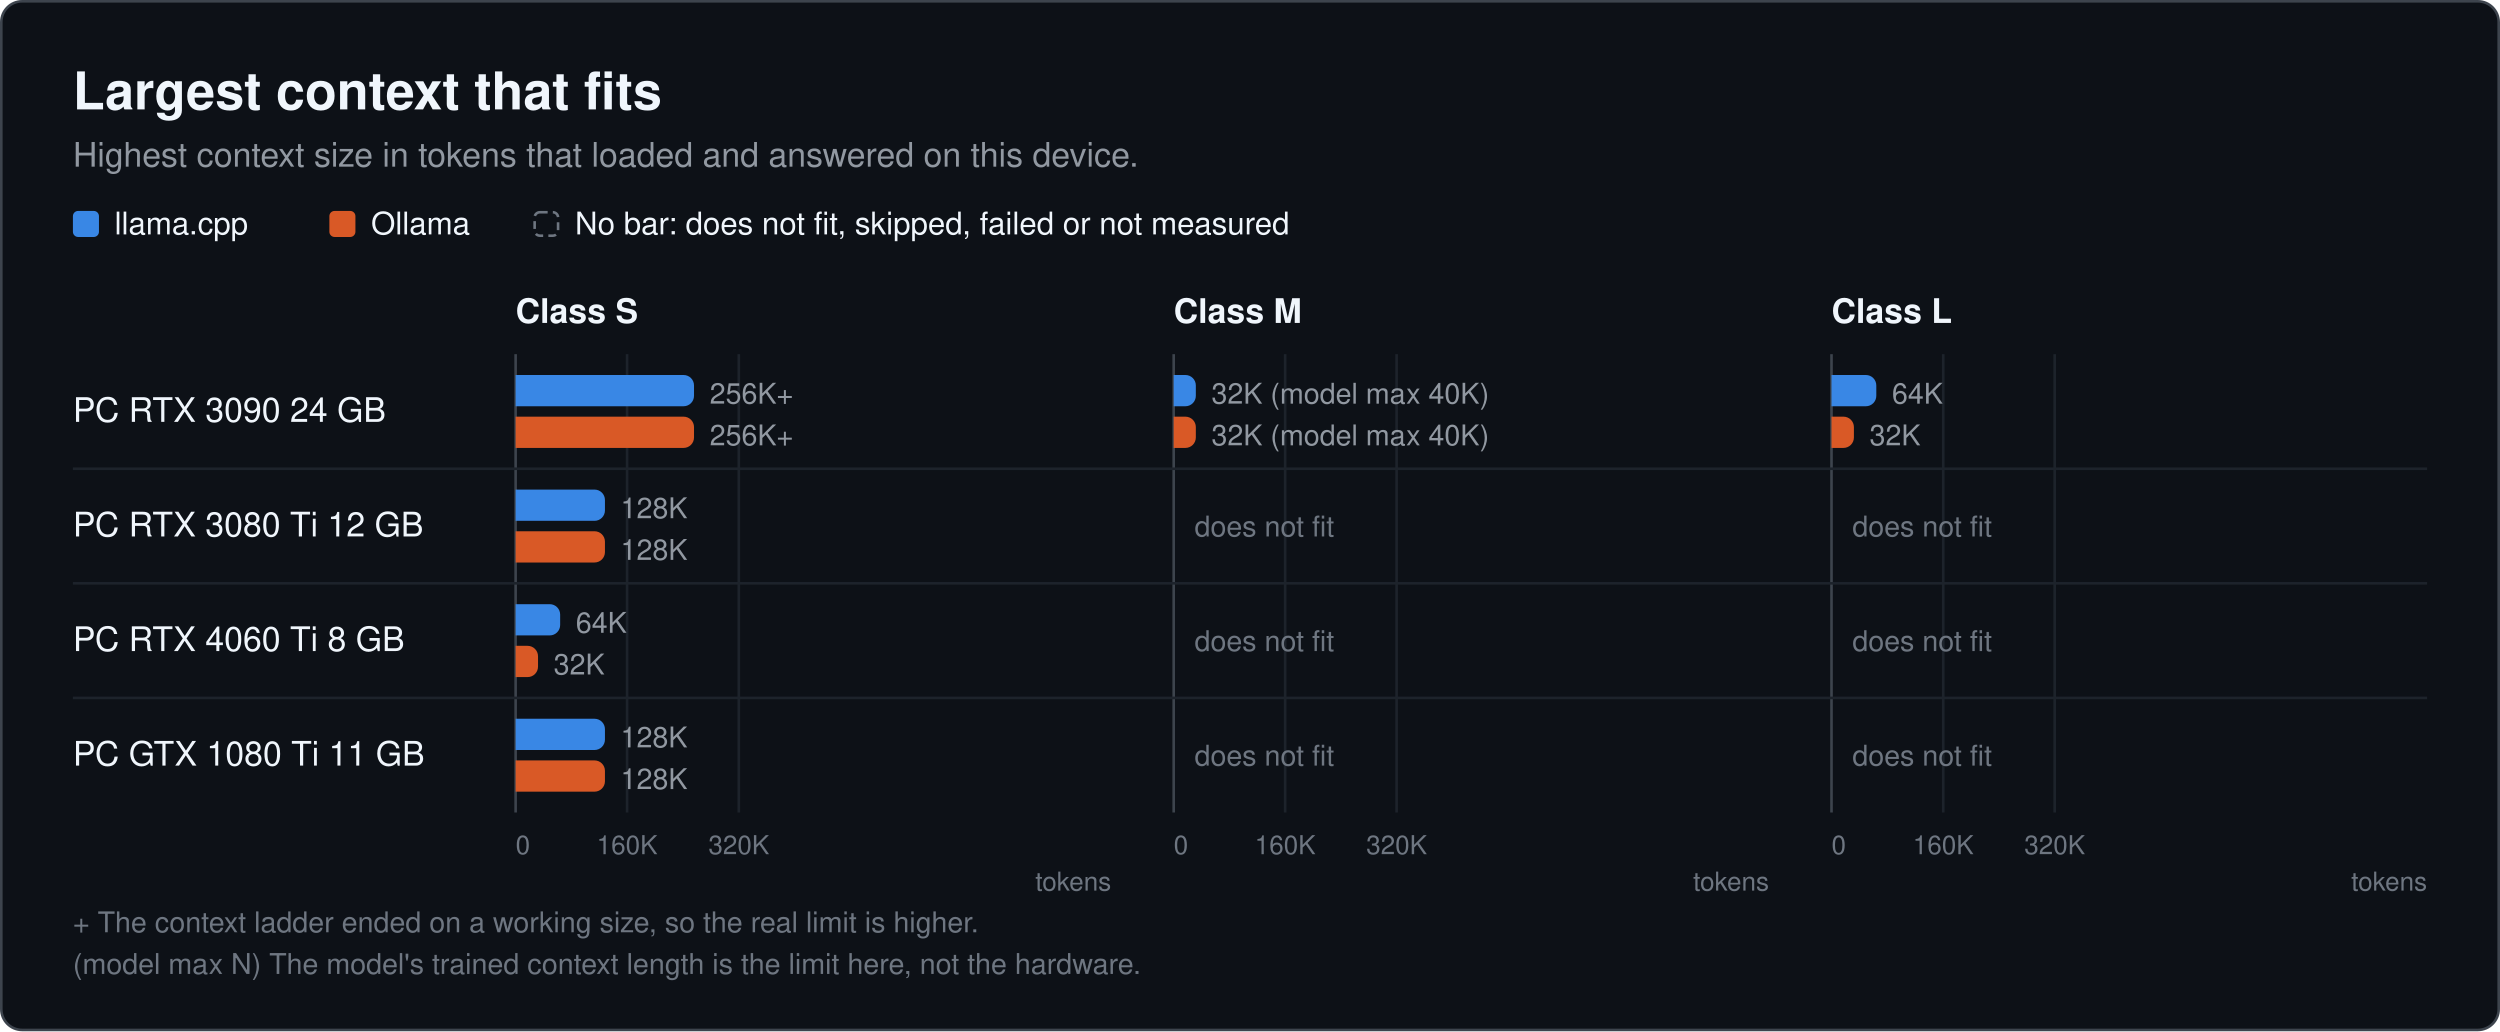
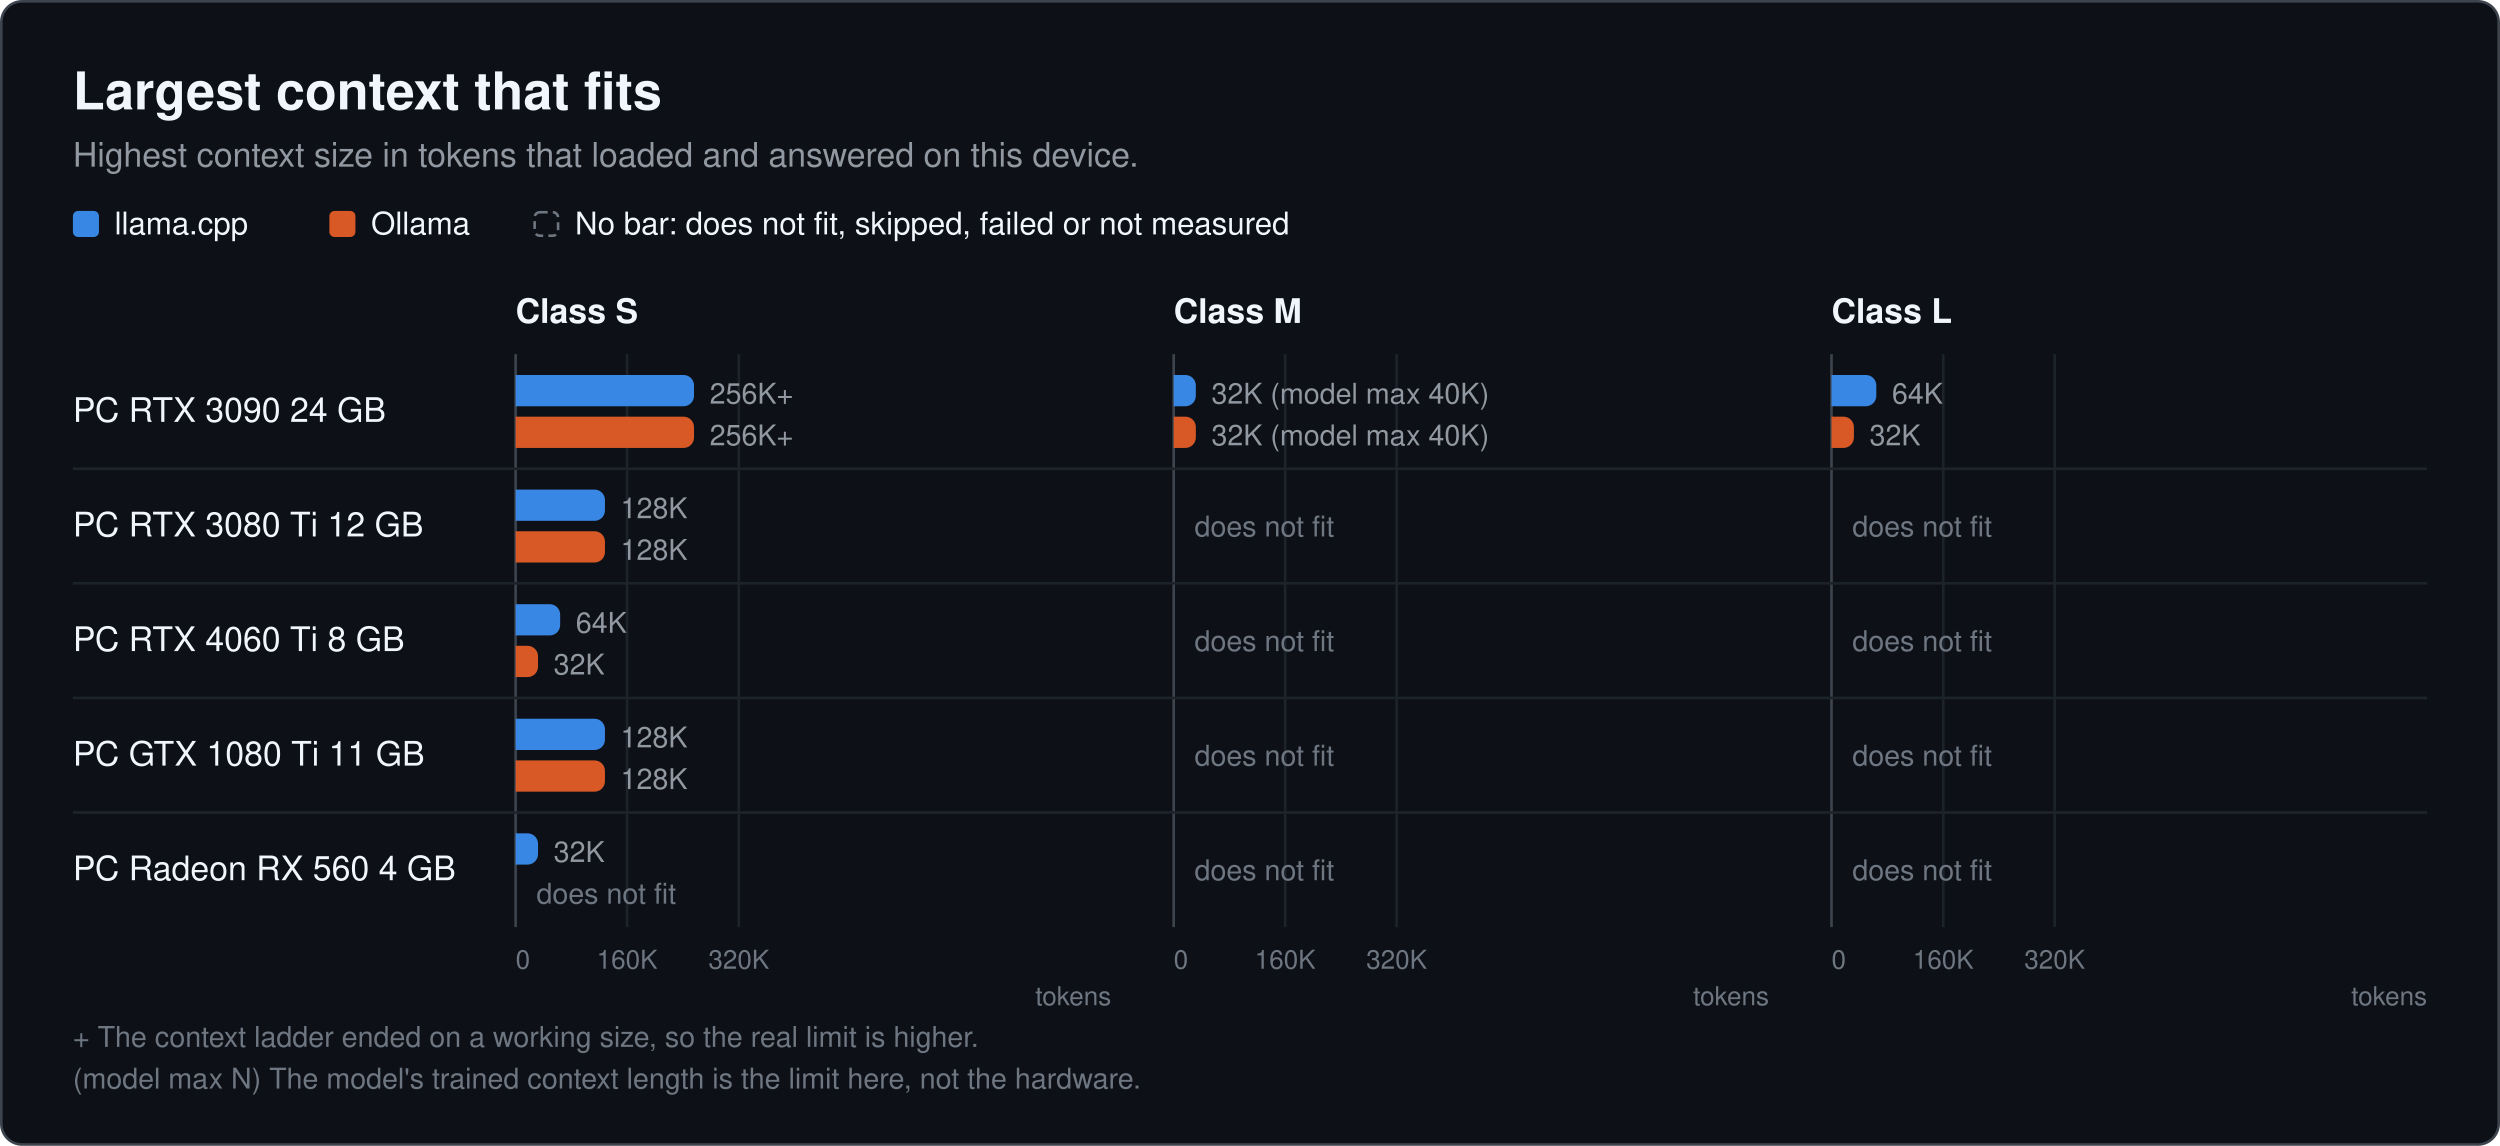
- <svg xmlns="http://www.w3.org/2000/svg" width="960" height="396" viewBox="0 0 960 396" role="img" aria-label="Largest context size that fits per device, model class and engine">
+ <svg xmlns="http://www.w3.org/2000/svg" width="960" height="440" viewBox="0 0 960 440" role="img" aria-label="Largest context size that fits per device, model class and engine">
  <style>
    text { font-family: system-ui, -apple-system, "Segoe UI", Helvetica, Arial, sans-serif; fill: #9198a1; }
    .title { font-size: 20px; font-weight: 600; fill: #f0f6fc; }
    .section { font-size: 15px; font-weight: 600; fill: #f0f6fc; }
    .panel { font-size: 13px; font-weight: 600; fill: #f0f6fc; }
    .device { font-size: 13px; fill: #f0f6fc; }
    .sub { font-size: 13px; }
    .legend { font-size: 12px; fill: #f0f6fc; }
    .value { font-size: 11px; font-variant-numeric: tabular-nums; }
    .tick { font-size: 10px; fill: #6e7681; font-variant-numeric: tabular-nums; }
    .muted, .note, .foot { fill: #6e7681; }
    .note { font-size: 11px; }
    .foot { font-size: 11px; }
    .cell { font-size: 12px; font-weight: 600; font-variant-numeric: tabular-nums; }
    .limitlabel { font-size: 10px; fill: #6e7681; }
    .grid { stroke: #1d232b; stroke-width: 1; }
    .row { stroke: #1d232b; stroke-width: 1; }
    .base { stroke: #3d444d; stroke-width: 1; }
    .limit { stroke: #4d5560; stroke-width: 1; stroke-dasharray: 2 3; }
    .gapbox { fill: none; stroke: #6e7681; stroke-width: 1; stroke-dasharray: 3 2; }
    </style>
-   <rect x="0.5" y="0.5" width="959" height="395" rx="8" fill="#0d1117" stroke="#3d444d" />
+   <rect x="0.5" y="0.5" width="959" height="439" rx="8" fill="#0d1117" stroke="#3d444d" />
  <text x="28" y="42" class="title">Largest context that fits</text>
  <text x="28" y="64" class="sub">Highest context size in tokens that loaded and answered on this device.</text>
  <rect x="28" y="81" width="10" height="10" rx="2" fill="#3987e5" />
  <text x="44" y="90" class="legend">llama.cpp</text>
  <rect x="126.48" y="81" width="10" height="10" rx="2" fill="#d95926" />
  <text x="142.48" y="90" class="legend">Ollama</text>
  <rect x="205.3" y="81.5" width="9" height="9" rx="2" class="gapbox" />
  <text x="220.8" y="90" class="legend">No bar: does not fit, skipped, failed or not measured</text>
  <text x="198.0" y="124" class="panel">Class S</text>
  <text x="450.7" y="124" class="panel">Class M</text>
  <text x="703.3" y="124" class="panel">Class L</text>
-   <text x="198.0" y="328" class="tick" text-anchor="start">0</text>
-   <line x1="240.8" y1="136" x2="240.8" y2="312" class="grid" />
-   <text x="240.8" y="328" class="tick" text-anchor="middle">160K</text>
-   <line x1="283.7" y1="136" x2="283.7" y2="312" class="grid" />
-   <text x="283.7" y="328" class="tick" text-anchor="middle">320K</text>
-   <line x1="198.0" y1="136" x2="198.0" y2="312" class="base" />
-   <text x="426.7" y="342" class="tick" text-anchor="end">tokens</text>
+   <text x="198.0" y="372" class="tick" text-anchor="start">0</text>
+   <line x1="240.8" y1="136" x2="240.8" y2="356" class="grid" />
+   <text x="240.8" y="372" class="tick" text-anchor="middle">160K</text>
+   <line x1="283.7" y1="136" x2="283.7" y2="356" class="grid" />
+   <text x="283.7" y="372" class="tick" text-anchor="middle">320K</text>
+   <line x1="198.0" y1="136" x2="198.0" y2="356" class="base" />
+   <text x="426.7" y="386" class="tick" text-anchor="end">tokens</text>
  <path d="M198.0,144.0H262.5A4,4 0 0 1 266.5,148.0V152.0A4,4 0 0 1 262.5,156.0H198.0Z" fill="#3987e5" />
  <text x="272.5" y="155.0" class="value">256K+</text>
  <path d="M198.0,160.0H262.5A4,4 0 0 1 266.5,164.0V168.0A4,4 0 0 1 262.5,172.0H198.0Z" fill="#d95926" />
  <text x="272.5" y="171.0" class="value">256K+</text>
  <path d="M198.0,188.0H228.3A4,4 0 0 1 232.3,192.0V196.0A4,4 0 0 1 228.3,200.0H198.0Z" fill="#3987e5" />
  <text x="238.3" y="199.0" class="value">128K</text>
  <path d="M198.0,204.0H228.3A4,4 0 0 1 232.3,208.0V212.0A4,4 0 0 1 228.3,216.0H198.0Z" fill="#d95926" />
  <text x="238.3" y="215.0" class="value">128K</text>
  <path d="M198.0,232.0H211.1A4,4 0 0 1 215.1,236.0V240.0A4,4 0 0 1 211.1,244.0H198.0Z" fill="#3987e5" />
  <text x="221.1" y="243.0" class="value">64K</text>
  <path d="M198.0,248.0H202.6A4,4 0 0 1 206.6,252.0V256.0A4,4 0 0 1 202.6,260.0H198.0Z" fill="#d95926" />
  <text x="212.6" y="259.0" class="value">32K</text>
  <path d="M198.0,276.0H228.3A4,4 0 0 1 232.3,280.0V284.0A4,4 0 0 1 228.3,288.0H198.0Z" fill="#3987e5" />
  <text x="238.3" y="287.0" class="value">128K</text>
  <path d="M198.0,292.0H228.3A4,4 0 0 1 232.3,296.0V300.0A4,4 0 0 1 228.3,304.0H198.0Z" fill="#d95926" />
  <text x="238.3" y="303.0" class="value">128K</text>
-   <text x="450.7" y="328" class="tick" text-anchor="start">0</text>
-   <line x1="493.5" y1="136" x2="493.5" y2="312" class="grid" />
-   <text x="493.5" y="328" class="tick" text-anchor="middle">160K</text>
-   <line x1="536.3" y1="136" x2="536.3" y2="312" class="grid" />
-   <text x="536.3" y="328" class="tick" text-anchor="middle">320K</text>
-   <line x1="450.7" y1="136" x2="450.7" y2="312" class="base" />
-   <text x="679.3" y="342" class="tick" text-anchor="end">tokens</text>
+   <path d="M198.0,320.0H202.6A4,4 0 0 1 206.6,324.0V328.0A4,4 0 0 1 202.6,332.0H198.0Z" fill="#3987e5" />
+   <text x="212.6" y="331.0" class="value">32K</text>
+   <text x="206.0" y="347.0" class="note">does not fit</text>
+   <text x="450.7" y="372" class="tick" text-anchor="start">0</text>
+   <line x1="493.5" y1="136" x2="493.5" y2="356" class="grid" />
+   <text x="493.5" y="372" class="tick" text-anchor="middle">160K</text>
+   <line x1="536.3" y1="136" x2="536.3" y2="356" class="grid" />
+   <text x="536.3" y="372" class="tick" text-anchor="middle">320K</text>
+   <line x1="450.7" y1="136" x2="450.7" y2="356" class="base" />
+   <text x="679.3" y="386" class="tick" text-anchor="end">tokens</text>
  <path d="M450.7,144.0H455.2A4,4 0 0 1 459.2,148.0V152.0A4,4 0 0 1 455.2,156.0H450.7Z" fill="#3987e5" />
  <text x="465.2" y="155.0" class="value">32K (model max 40K)</text>
  <path d="M450.7,160.0H455.2A4,4 0 0 1 459.2,164.0V168.0A4,4 0 0 1 455.2,172.0H450.7Z" fill="#d95926" />
  <text x="465.2" y="171.0" class="value">32K (model max 40K)</text>
  <text x="458.7" y="206.0" class="note">does not fit</text>
  <text x="458.7" y="250.0" class="note">does not fit</text>
  <text x="458.7" y="294.0" class="note">does not fit</text>
-   <text x="703.3" y="328" class="tick" text-anchor="start">0</text>
-   <line x1="746.2" y1="136" x2="746.2" y2="312" class="grid" />
-   <text x="746.2" y="328" class="tick" text-anchor="middle">160K</text>
-   <line x1="789.0" y1="136" x2="789.0" y2="312" class="grid" />
-   <text x="789.0" y="328" class="tick" text-anchor="middle">320K</text>
-   <line x1="703.3" y1="136" x2="703.3" y2="312" class="base" />
-   <text x="932.0" y="342" class="tick" text-anchor="end">tokens</text>
+   <text x="458.7" y="338.0" class="note">does not fit</text>
+   <text x="703.3" y="372" class="tick" text-anchor="start">0</text>
+   <line x1="746.2" y1="136" x2="746.2" y2="356" class="grid" />
+   <text x="746.2" y="372" class="tick" text-anchor="middle">160K</text>
+   <line x1="789.0" y1="136" x2="789.0" y2="356" class="grid" />
+   <text x="789.0" y="372" class="tick" text-anchor="middle">320K</text>
+   <line x1="703.3" y1="136" x2="703.3" y2="356" class="base" />
+   <text x="932.0" y="386" class="tick" text-anchor="end">tokens</text>
  <path d="M703.3,144.0H716.5A4,4 0 0 1 720.5,148.0V152.0A4,4 0 0 1 716.5,156.0H703.3Z" fill="#3987e5" />
  <text x="726.5" y="155.0" class="value">64K</text>
  <path d="M703.3,160.0H707.9A4,4 0 0 1 711.9,164.0V168.0A4,4 0 0 1 707.9,172.0H703.3Z" fill="#d95926" />
  <text x="717.9" y="171.0" class="value">32K</text>
  <text x="711.3" y="206.0" class="note">does not fit</text>
  <text x="711.3" y="250.0" class="note">does not fit</text>
  <text x="711.3" y="294.0" class="note">does not fit</text>
+   <text x="711.3" y="338.0" class="note">does not fit</text>
  <text x="28" y="162.0" class="device">PC RTX 3090 24 GB</text>
  <line x1="28" y1="180" x2="932" y2="180" class="row" />
  <text x="28" y="206.0" class="device">PC RTX 3080 Ti 12 GB</text>
  <line x1="28" y1="224" x2="932" y2="224" class="row" />
  <text x="28" y="250.0" class="device">PC RTX 4060 Ti 8 GB</text>
  <line x1="28" y1="268" x2="932" y2="268" class="row" />
  <text x="28" y="294.0" class="device">PC GTX 1080 Ti 11 GB</text>
-   <text x="28" y="358" class="foot">+ The context ladder ended on a working size, so the real limit is higher.</text>
-   <text x="28" y="374" class="foot">(model max N) The model's trained context length is the limit here, not the hardware.</text>
+   <line x1="28" y1="312" x2="932" y2="312" class="row" />
+   <text x="28" y="338.0" class="device">PC Radeon RX 560 4 GB</text>
+   <text x="28" y="402" class="foot">+ The context ladder ended on a working size, so the real limit is higher.</text>
+   <text x="28" y="418" class="foot">(model max N) The model's trained context length is the limit here, not the hardware.</text>
</svg>
